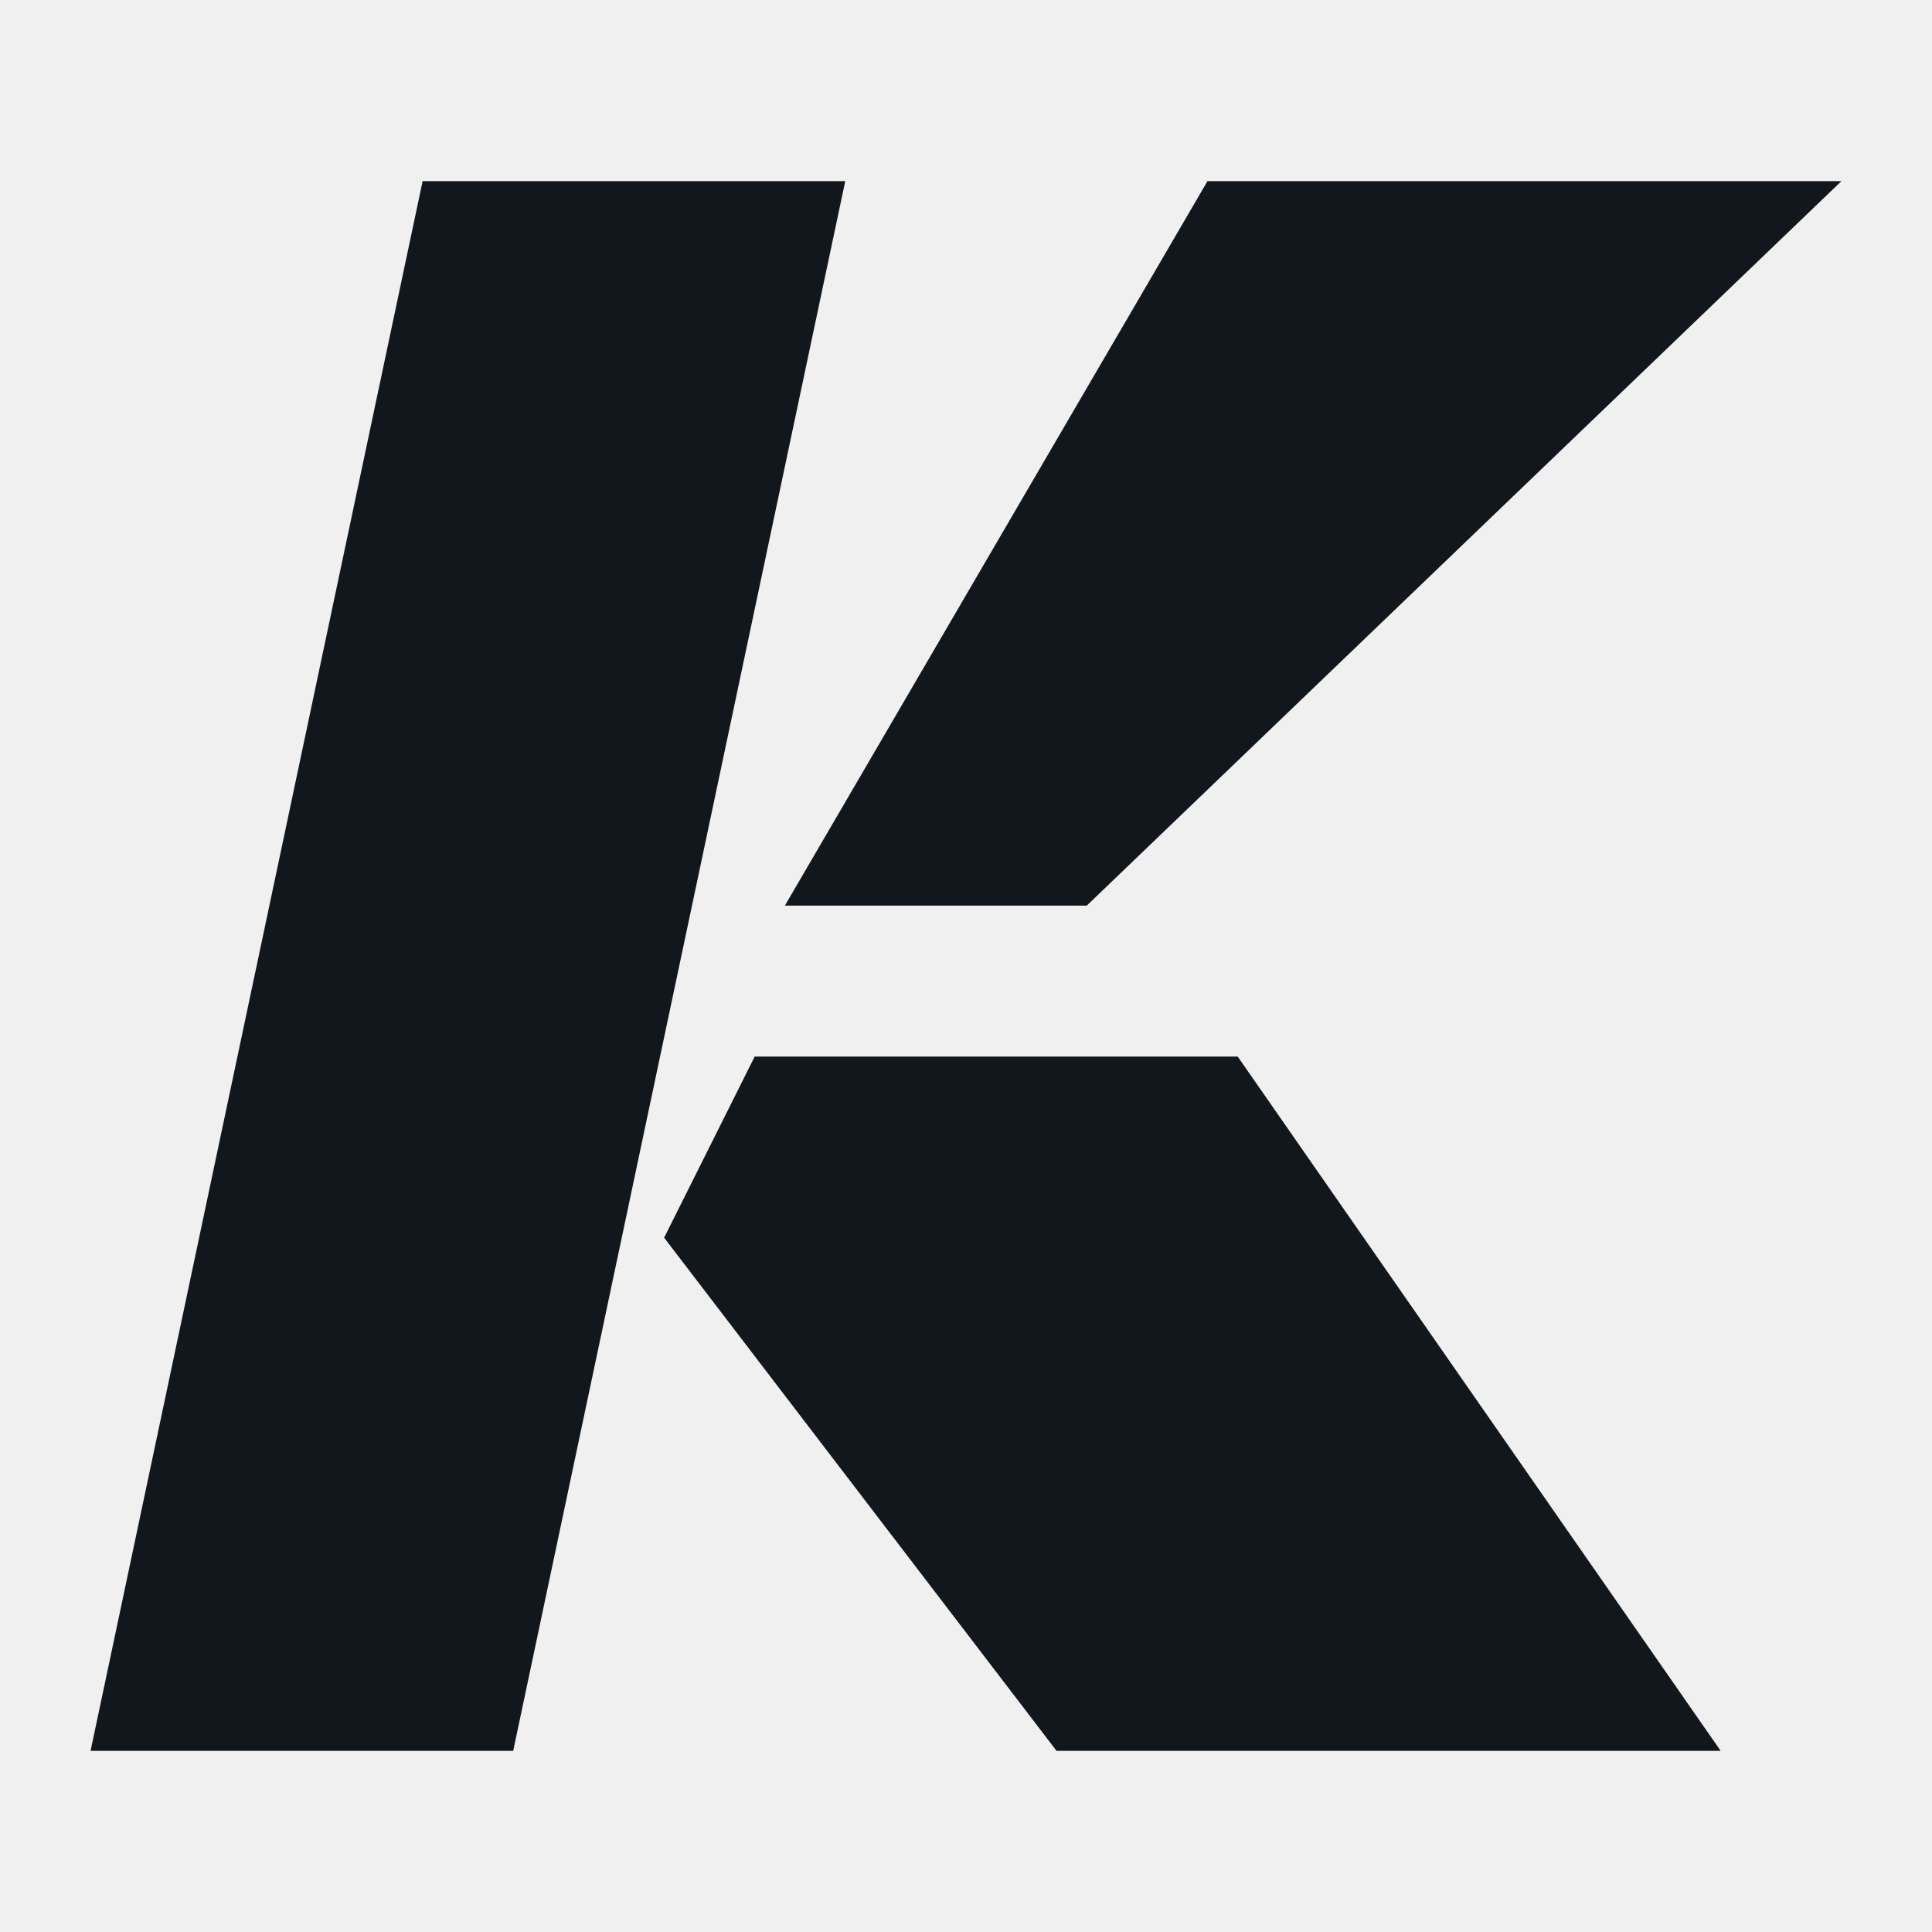
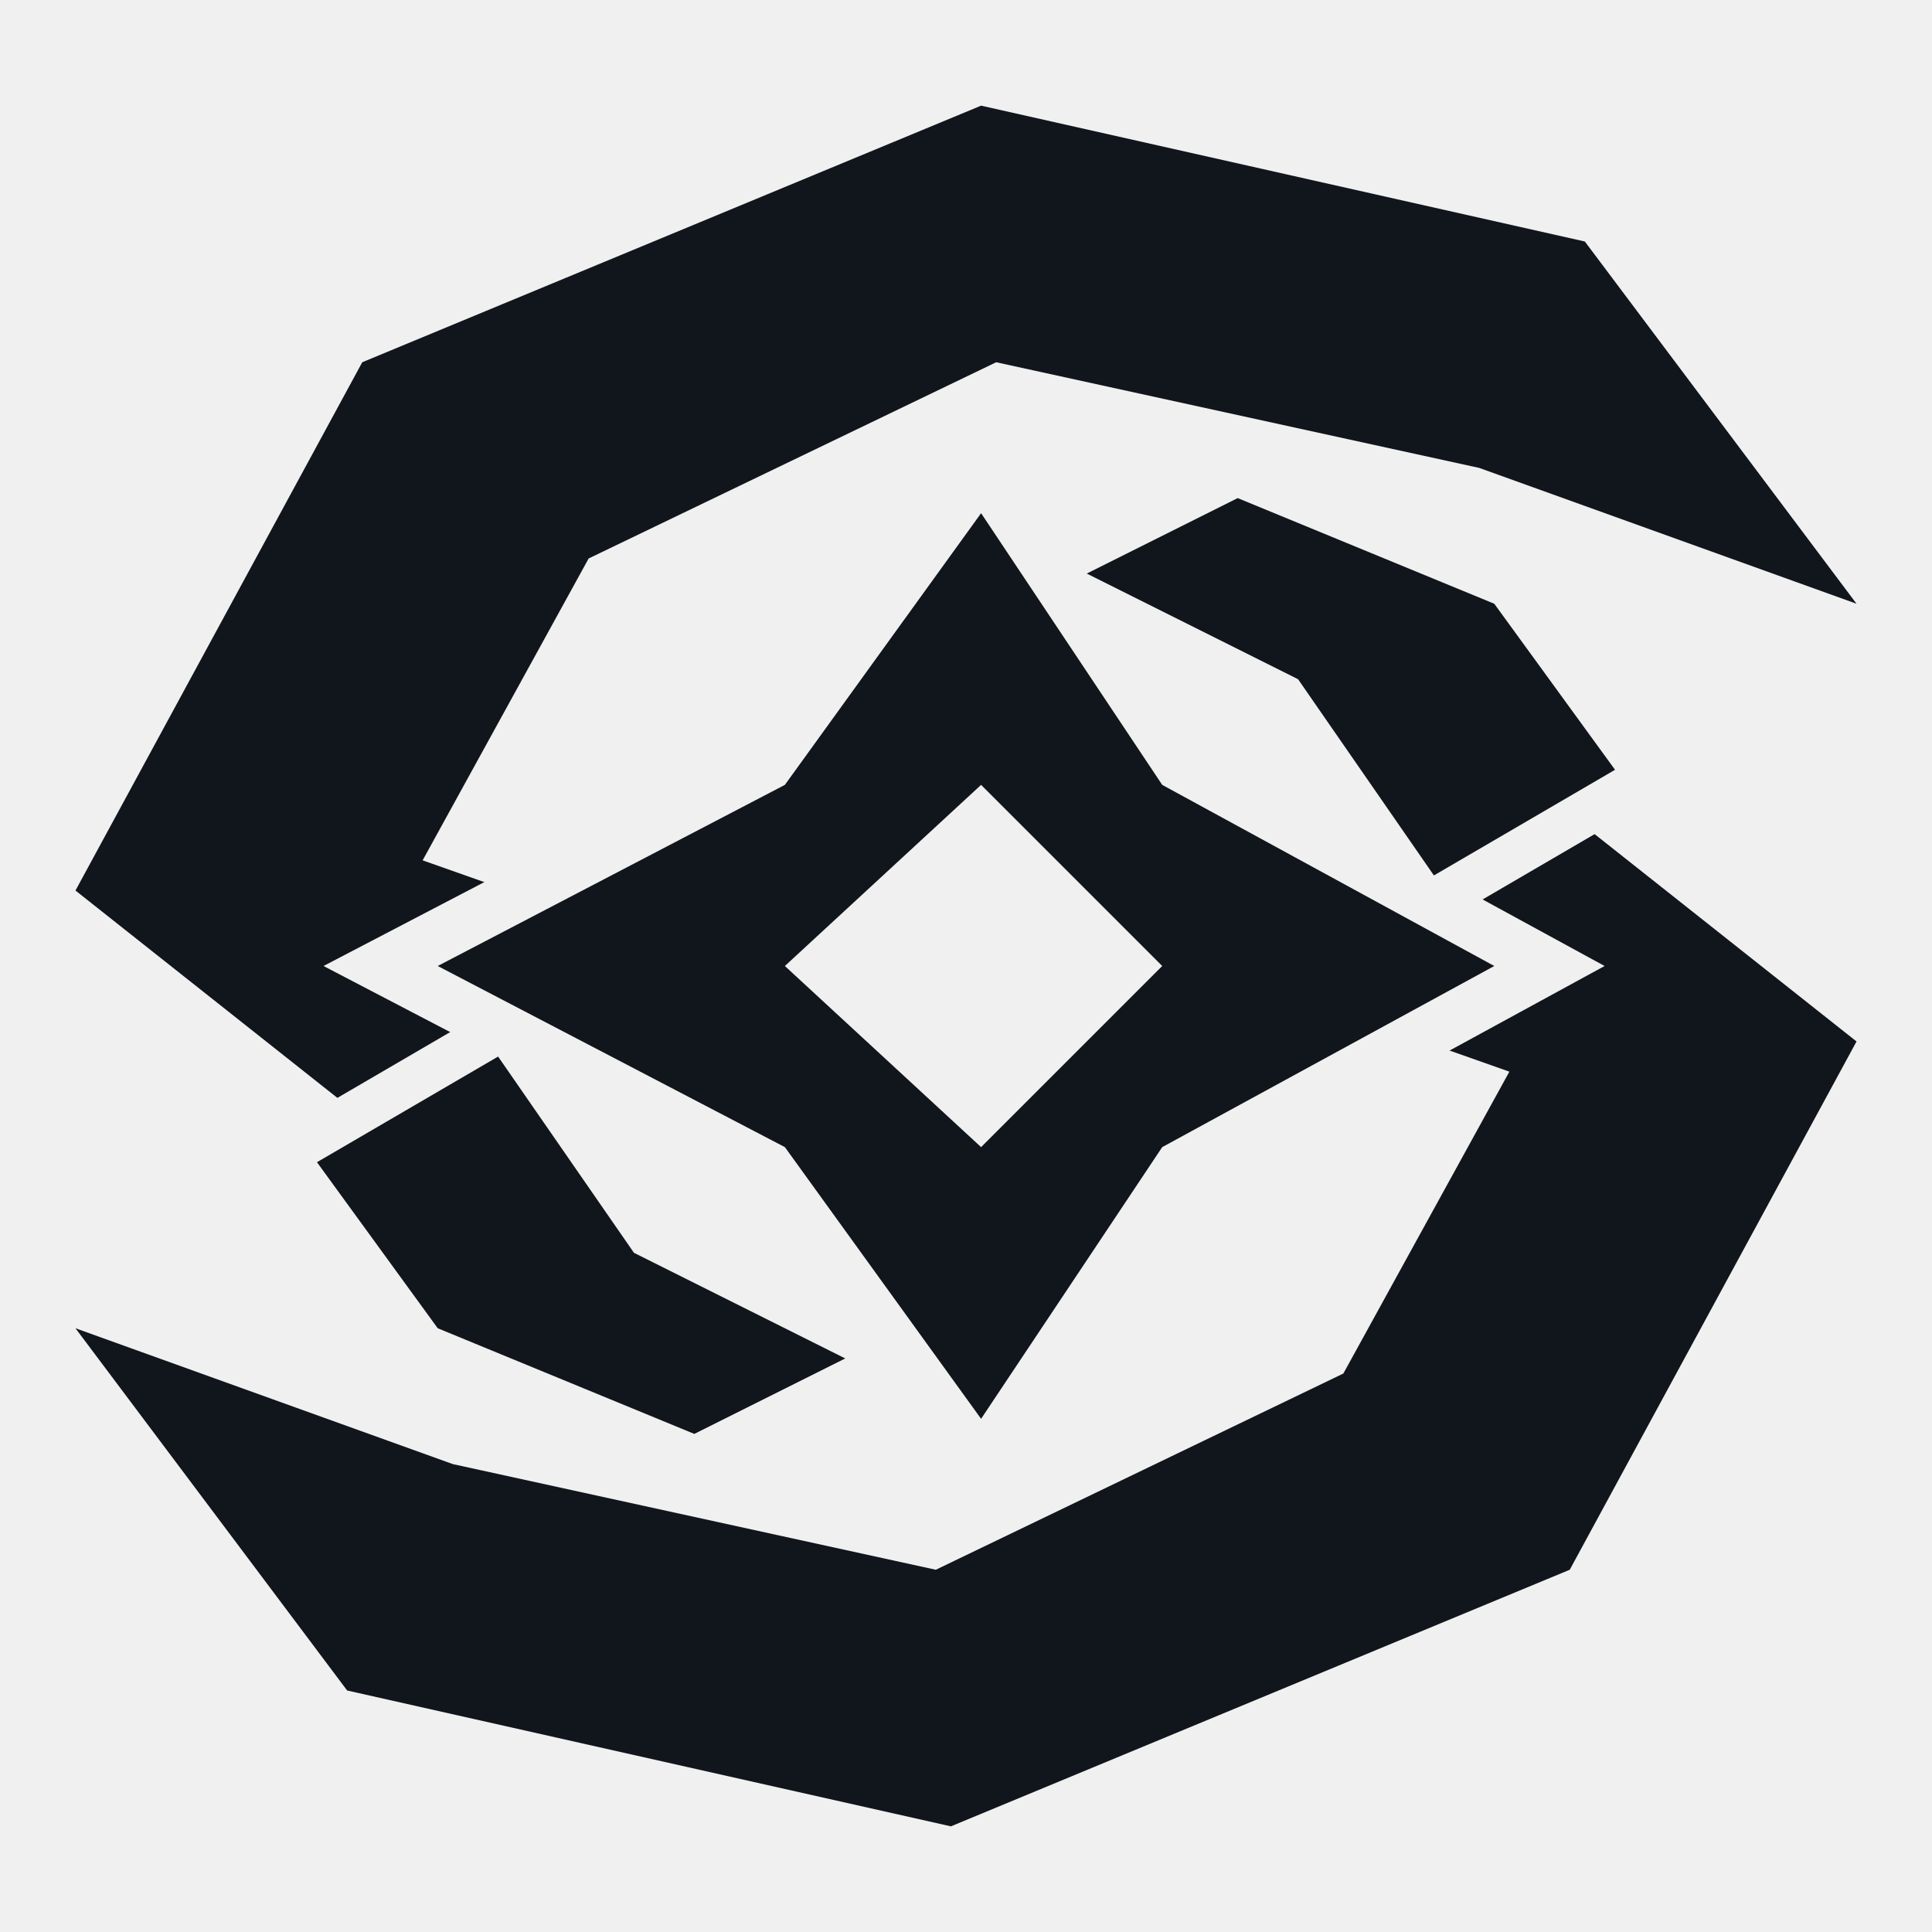
- <svg xmlns="http://www.w3.org/2000/svg" viewBox="0 0 64 64">
-   <g fill="#12161d">
-     <path d="M14 6h14L17 58H3Z" />
-     <path d="M40 6h21L36 30H26Z" />
-     <path d="M25 35h16l16 23H35L22 41Z" />
+ <svg xmlns="http://www.w3.org/2000/svg" viewBox="0 0 128 128">
+   <defs>
+     <mask id="cut" maskUnits="userSpaceOnUse" x="0" y="0" width="128" height="128">
+       <rect width="128" height="128" fill="white" />
+       <path d="m65 34 12 18 22 12-22 12-12 18-13-18-23-12 23-12Z" fill="black" stroke="black" stroke-width="7" />
+       <path d="m82 33 17 7 8 11-12 7-9-13-14-7Z" fill="black" stroke="black" stroke-width="6" />
+       <path d="m46 95-17-7-8-11 12-7 9 13 14 7Z" fill="black" stroke="black" stroke-width="6" />
+     </mask>
+   </defs>
+   <g fill="#11161d">
+     <g mask="url(#cut)">
+       <path d="M5 59 24 24 65 7 105 16 123 40 98 31 66 24 39 37 28 57 45 63 29 78Z" />
+       <path d="m123 69-19 35-41 17-40-9L5 88l25 9 32 7 27-13 11-20-17-6 16-15Z" />
+     </g>
+     <path fill-rule="evenodd" d="m65 34 12 18 22 12-22 12-12 18-13-18-23-12 23-12Zm0 18L52 64l13 12 12-12Z" />
+     <path d="m82 33 17 7 8 11-12 7-9-13-14-7Z" />
+     <path d="m46 95-17-7-8-11 12-7 9 13 14 7Z" />
  </g>
</svg>
